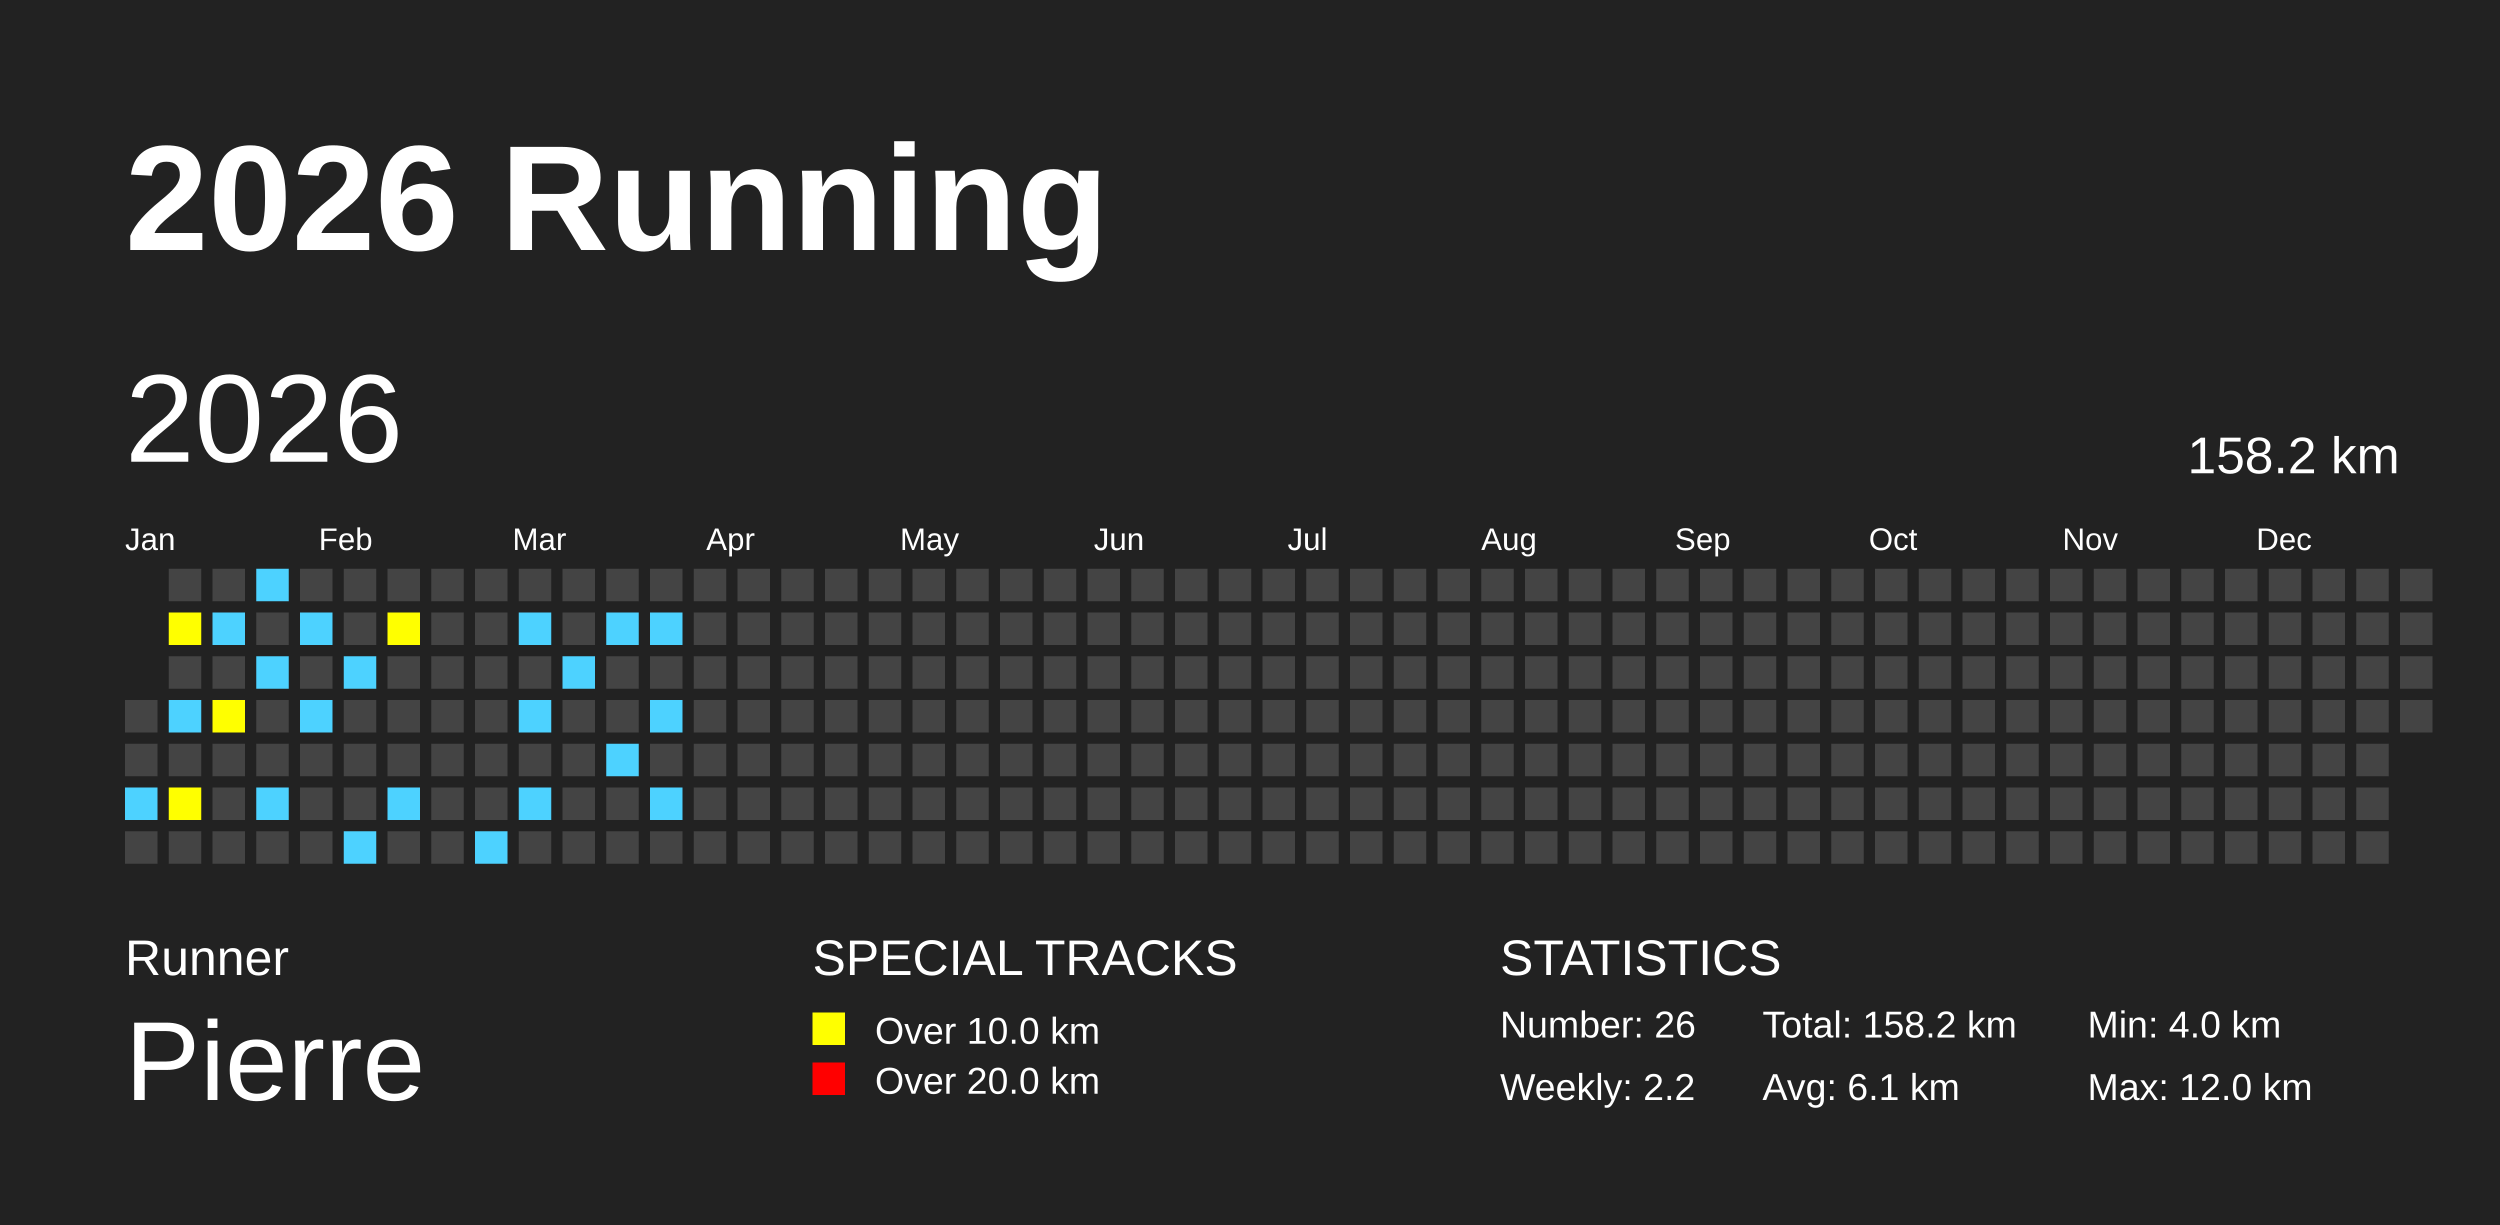
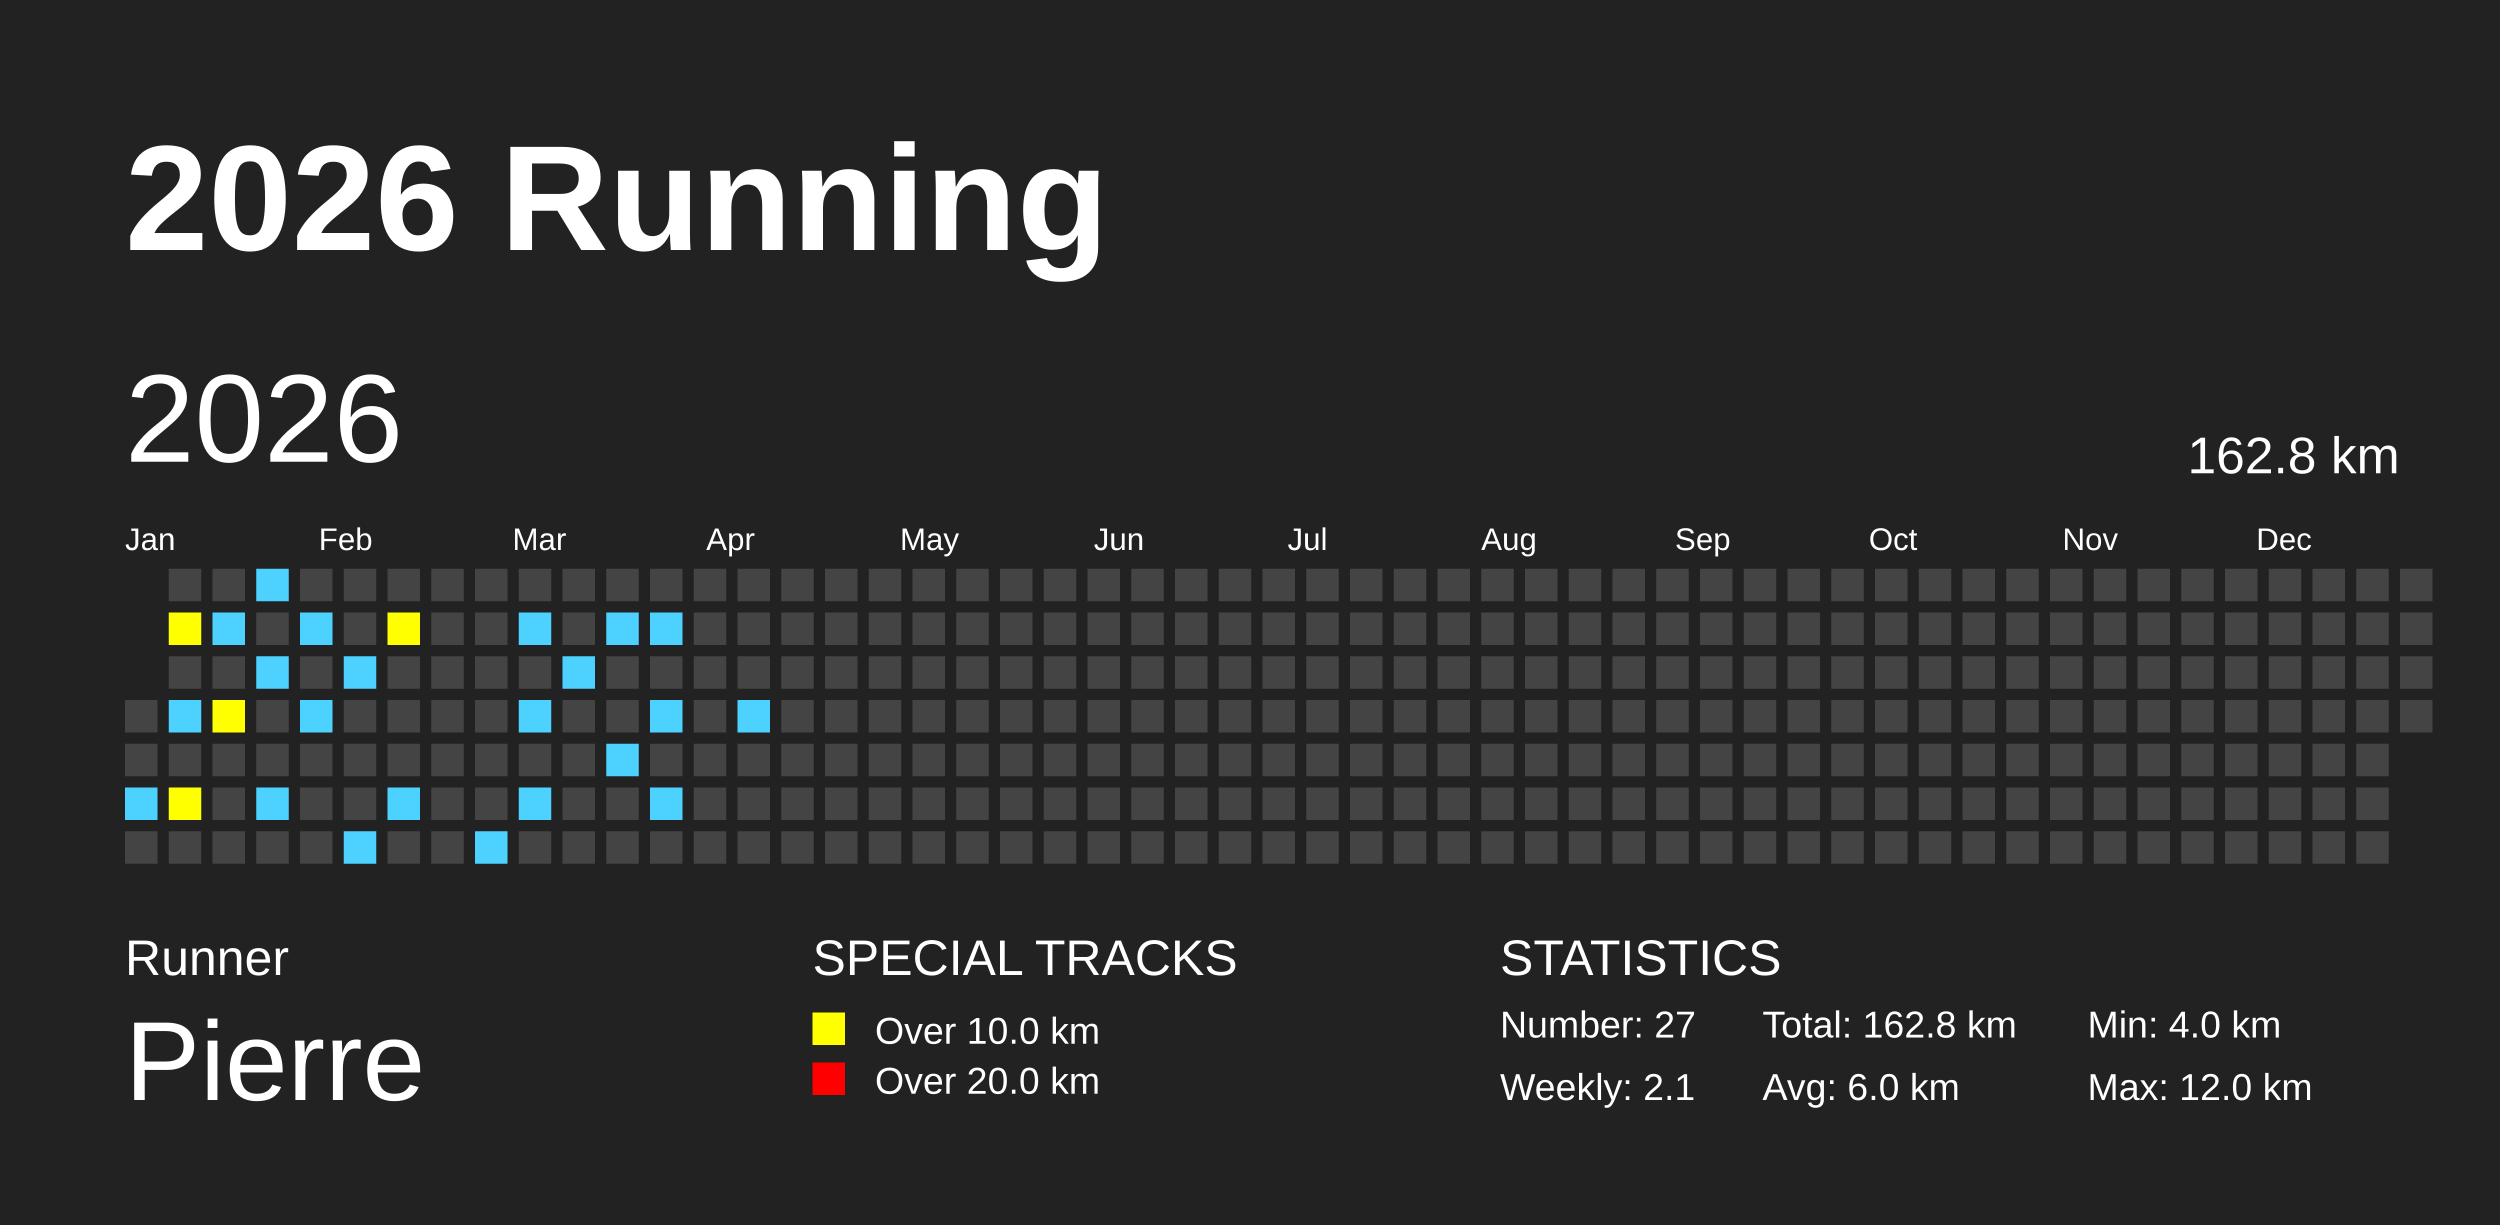
<svg xmlns="http://www.w3.org/2000/svg" baseProfile="full" height="98mm" version="1.1" viewBox="0,0,200,98" width="200mm">
  <defs />
  <rect fill="#222222" height="98" width="200" x="0" y="0" />
  <text fill="#FFFFFF" style="font-size:12px; font-family:Arial; font-weight:bold;" x="10" y="20">2026 Running</text>
  <text fill="#FFFFFF" style="font-size:4px; font-family:Arial" x="10" y="78">Runner</text>
  <text fill="#FFFFFF" style="font-size:9px; font-family:Arial" x="10" y="88">Pierre</text>
  <text fill="#FFFFFF" style="font-size:4px; font-family:Arial" x="65" y="78">SPECIAL TRACKS</text>
  <rect fill="yellow" height="2.6" width="2.6" x="65" y="81" />
  <text fill="#FFFFFF" style="font-size:3px; font-family:Arial" x="70" y="83.5">Over 10.0 km</text>
  <rect fill="red" height="2.6" width="2.6" x="65" y="85" />
  <text fill="#FFFFFF" style="font-size:3px; font-family:Arial" x="70" y="87.5">Over 20.0 km</text>
  <text fill="#FFFFFF" style="font-size:4px; font-family:Arial" x="120" y="78">STATISTICS</text>
-   <text fill="#FFFFFF" style="font-size:3px; font-family:Arial" x="120" y="83">Number: 26</text>
-   <text fill="#FFFFFF" style="font-size:3px; font-family:Arial" x="120" y="88">Weekly: 2.2</text>
-   <text fill="#FFFFFF" style="font-size:3px; font-family:Arial" x="141" y="83">Total: 158.2 km</text>
-   <text fill="#FFFFFF" style="font-size:3px; font-family:Arial" x="141" y="88">Avg: 6.1 km</text>
+   <text fill="#FFFFFF" style="font-size:3px; font-family:Arial" x="120" y="83">Number: 27</text>
+   <text fill="#FFFFFF" style="font-size:3px; font-family:Arial" x="120" y="88">Weekly: 2.1</text>
+   <text fill="#FFFFFF" style="font-size:3px; font-family:Arial" x="141" y="83">Total: 162.8 km</text>
+   <text fill="#FFFFFF" style="font-size:3px; font-family:Arial" x="141" y="88">Avg: 6.0 km</text>
  <text fill="#FFFFFF" style="font-size:3px; font-family:Arial" x="167" y="83">Min: 4.0 km</text>
  <text fill="#FFFFFF" style="font-size:3px; font-family:Arial" x="167" y="88">Max: 12.0 km</text>
  <text dominant-baseline="hanging" fill="#FFFFFF" style="font-size:10.0px; font-family:Arial;" x="10" y="30">2026</text>
-   <text dominant-baseline="hanging" fill="#FFFFFF" style="font-size:4.125px; font-family:Arial;" x="175" y="35">158.2 km</text>
+   <text dominant-baseline="hanging" fill="#FFFFFF" style="font-size:4.125px; font-family:Arial;" x="175" y="35">162.8 km</text>
  <text fill="#FFFFFF" style="font-size:2.5px; font-family:Arial" x="10.0" y="44">Jan</text>
  <text fill="#FFFFFF" style="font-size:2.5px; font-family:Arial" x="25.5" y="44">Feb</text>
  <text fill="#FFFFFF" style="font-size:2.5px; font-family:Arial" x="41.0" y="44">Mar</text>
  <text fill="#FFFFFF" style="font-size:2.5px; font-family:Arial" x="56.5" y="44">Apr</text>
  <text fill="#FFFFFF" style="font-size:2.5px; font-family:Arial" x="72.0" y="44">May</text>
  <text fill="#FFFFFF" style="font-size:2.5px; font-family:Arial" x="87.5" y="44">Jun</text>
  <text fill="#FFFFFF" style="font-size:2.5px; font-family:Arial" x="103.0" y="44">Jul</text>
  <text fill="#FFFFFF" style="font-size:2.5px; font-family:Arial" x="118.5" y="44">Aug</text>
  <text fill="#FFFFFF" style="font-size:2.5px; font-family:Arial" x="134.0" y="44">Sep</text>
  <text fill="#FFFFFF" style="font-size:2.5px; font-family:Arial" x="149.5" y="44">Oct</text>
  <text fill="#FFFFFF" style="font-size:2.5px; font-family:Arial" x="165.0" y="44">Nov</text>
  <text fill="#FFFFFF" style="font-size:2.5px; font-family:Arial" x="180.5" y="44">Dec</text>
  <rect fill="#444444" height="2.6" width="2.6" x="10.0" y="56.0" />
  <rect fill="#444444" height="2.6" width="2.6" x="10.0" y="59.5" />
  <rect fill="#4DD2FF" height="2.6" width="2.6" x="10.0" y="63.0" />
  <rect fill="#444444" height="2.6" width="2.6" x="10.0" y="66.5" />
  <rect fill="#444444" height="2.6" width="2.6" x="13.5" y="45.5" />
  <rect fill="yellow" height="2.6" width="2.6" x="13.5" y="49.0" />
  <rect fill="#444444" height="2.6" width="2.6" x="13.5" y="52.5" />
  <rect fill="#4DD2FF" height="2.6" width="2.6" x="13.5" y="56.0" />
  <rect fill="#444444" height="2.6" width="2.6" x="13.5" y="59.5" />
  <rect fill="yellow" height="2.6" width="2.6" x="13.5" y="63.0" />
  <rect fill="#444444" height="2.6" width="2.6" x="13.5" y="66.5" />
  <rect fill="#444444" height="2.6" width="2.6" x="17.0" y="45.5" />
  <rect fill="#4DD2FF" height="2.6" width="2.6" x="17.0" y="49.0" />
  <rect fill="#444444" height="2.6" width="2.6" x="17.0" y="52.5" />
  <rect fill="yellow" height="2.6" width="2.6" x="17.0" y="56.0" />
  <rect fill="#444444" height="2.6" width="2.6" x="17.0" y="59.5" />
  <rect fill="#444444" height="2.6" width="2.6" x="17.0" y="63.0" />
  <rect fill="#444444" height="2.6" width="2.6" x="17.0" y="66.5" />
  <rect fill="#4DD2FF" height="2.6" width="2.6" x="20.5" y="45.5" />
  <rect fill="#444444" height="2.6" width="2.6" x="20.5" y="49.0" />
  <rect fill="#4DD2FF" height="2.6" width="2.6" x="20.5" y="52.5" />
  <rect fill="#444444" height="2.6" width="2.6" x="20.5" y="56.0" />
  <rect fill="#444444" height="2.6" width="2.6" x="20.5" y="59.5" />
  <rect fill="#4DD2FF" height="2.6" width="2.6" x="20.5" y="63.0" />
  <rect fill="#444444" height="2.6" width="2.6" x="20.5" y="66.5" />
  <rect fill="#444444" height="2.6" width="2.6" x="24.0" y="45.5" />
  <rect fill="#4DD2FF" height="2.6" width="2.6" x="24.0" y="49.0" />
  <rect fill="#444444" height="2.6" width="2.6" x="24.0" y="52.5" />
  <rect fill="#4DD2FF" height="2.6" width="2.6" x="24.0" y="56.0" />
  <rect fill="#444444" height="2.6" width="2.6" x="24.0" y="59.5" />
  <rect fill="#444444" height="2.6" width="2.6" x="24.0" y="63.0" />
  <rect fill="#444444" height="2.6" width="2.6" x="24.0" y="66.5" />
  <rect fill="#444444" height="2.6" width="2.6" x="27.5" y="45.5" />
  <rect fill="#444444" height="2.6" width="2.6" x="27.5" y="49.0" />
  <rect fill="#4DD2FF" height="2.6" width="2.6" x="27.5" y="52.5" />
  <rect fill="#444444" height="2.6" width="2.6" x="27.5" y="56.0" />
  <rect fill="#444444" height="2.6" width="2.6" x="27.5" y="59.5" />
  <rect fill="#444444" height="2.6" width="2.6" x="27.5" y="63.0" />
  <rect fill="#4DD2FF" height="2.6" width="2.6" x="27.5" y="66.5" />
  <rect fill="#444444" height="2.6" width="2.6" x="31.0" y="45.5" />
  <rect fill="yellow" height="2.6" width="2.6" x="31.0" y="49.0" />
  <rect fill="#444444" height="2.6" width="2.6" x="31.0" y="52.5" />
  <rect fill="#444444" height="2.6" width="2.6" x="31.0" y="56.0" />
  <rect fill="#444444" height="2.6" width="2.6" x="31.0" y="59.5" />
  <rect fill="#4DD2FF" height="2.6" width="2.6" x="31.0" y="63.0" />
  <rect fill="#444444" height="2.6" width="2.6" x="31.0" y="66.5" />
  <rect fill="#444444" height="2.6" width="2.6" x="34.5" y="45.5" />
  <rect fill="#444444" height="2.6" width="2.6" x="34.5" y="49.0" />
  <rect fill="#444444" height="2.6" width="2.6" x="34.5" y="52.5" />
  <rect fill="#444444" height="2.6" width="2.6" x="34.5" y="56.0" />
  <rect fill="#444444" height="2.6" width="2.6" x="34.5" y="59.5" />
  <rect fill="#444444" height="2.6" width="2.6" x="34.5" y="63.0" />
  <rect fill="#444444" height="2.6" width="2.6" x="34.5" y="66.5" />
  <rect fill="#444444" height="2.6" width="2.6" x="38.0" y="45.5" />
  <rect fill="#444444" height="2.6" width="2.6" x="38.0" y="49.0" />
  <rect fill="#444444" height="2.6" width="2.6" x="38.0" y="52.5" />
  <rect fill="#444444" height="2.6" width="2.6" x="38.0" y="56.0" />
  <rect fill="#444444" height="2.6" width="2.6" x="38.0" y="59.5" />
  <rect fill="#444444" height="2.6" width="2.6" x="38.0" y="63.0" />
  <rect fill="#4DD2FF" height="2.6" width="2.6" x="38.0" y="66.5" />
  <rect fill="#444444" height="2.6" width="2.6" x="41.5" y="45.5" />
  <rect fill="#4DD2FF" height="2.6" width="2.6" x="41.5" y="49.0" />
  <rect fill="#444444" height="2.6" width="2.6" x="41.5" y="52.5" />
  <rect fill="#4DD2FF" height="2.6" width="2.6" x="41.5" y="56.0" />
  <rect fill="#444444" height="2.6" width="2.6" x="41.5" y="59.5" />
  <rect fill="#4DD2FF" height="2.6" width="2.6" x="41.5" y="63.0" />
  <rect fill="#444444" height="2.6" width="2.6" x="41.5" y="66.5" />
  <rect fill="#444444" height="2.6" width="2.6" x="45.0" y="45.5" />
  <rect fill="#444444" height="2.6" width="2.6" x="45.0" y="49.0" />
  <rect fill="#4DD2FF" height="2.6" width="2.6" x="45.0" y="52.5" />
  <rect fill="#444444" height="2.6" width="2.6" x="45.0" y="56.0" />
  <rect fill="#444444" height="2.6" width="2.6" x="45.0" y="59.5" />
  <rect fill="#444444" height="2.6" width="2.6" x="45.0" y="63.0" />
  <rect fill="#444444" height="2.6" width="2.6" x="45.0" y="66.5" />
  <rect fill="#444444" height="2.6" width="2.6" x="48.5" y="45.5" />
  <rect fill="#4DD2FF" height="2.6" width="2.6" x="48.5" y="49.0" />
  <rect fill="#444444" height="2.6" width="2.6" x="48.5" y="52.5" />
  <rect fill="#444444" height="2.6" width="2.6" x="48.5" y="56.0" />
  <rect fill="#4DD2FF" height="2.6" width="2.6" x="48.5" y="59.5" />
  <rect fill="#444444" height="2.6" width="2.6" x="48.5" y="63.0" />
  <rect fill="#444444" height="2.6" width="2.6" x="48.5" y="66.5" />
  <rect fill="#444444" height="2.6" width="2.6" x="52.0" y="45.5" />
  <rect fill="#4DD2FF" height="2.6" width="2.6" x="52.0" y="49.0" />
  <rect fill="#444444" height="2.6" width="2.6" x="52.0" y="52.5" />
  <rect fill="#4DD2FF" height="2.6" width="2.6" x="52.0" y="56.0" />
  <rect fill="#444444" height="2.6" width="2.6" x="52.0" y="59.5" />
  <rect fill="#4DD2FF" height="2.6" width="2.6" x="52.0" y="63.0" />
  <rect fill="#444444" height="2.6" width="2.6" x="52.0" y="66.5" />
  <rect fill="#444444" height="2.6" width="2.6" x="55.5" y="45.5" />
  <rect fill="#444444" height="2.6" width="2.6" x="55.5" y="49.0" />
  <rect fill="#444444" height="2.6" width="2.6" x="55.5" y="52.5" />
  <rect fill="#444444" height="2.6" width="2.6" x="55.5" y="56.0" />
  <rect fill="#444444" height="2.6" width="2.6" x="55.5" y="59.5" />
  <rect fill="#444444" height="2.6" width="2.6" x="55.5" y="63.0" />
  <rect fill="#444444" height="2.6" width="2.6" x="55.5" y="66.5" />
  <rect fill="#444444" height="2.6" width="2.6" x="59.0" y="45.5" />
  <rect fill="#444444" height="2.6" width="2.6" x="59.0" y="49.0" />
  <rect fill="#444444" height="2.6" width="2.6" x="59.0" y="52.5" />
-   <rect fill="#444444" height="2.6" width="2.6" x="59.0" y="56.0" />
+   <rect fill="#4DD2FF" height="2.6" width="2.6" x="59.0" y="56.0" />
  <rect fill="#444444" height="2.6" width="2.6" x="59.0" y="59.5" />
  <rect fill="#444444" height="2.6" width="2.6" x="59.0" y="63.0" />
  <rect fill="#444444" height="2.6" width="2.6" x="59.0" y="66.5" />
  <rect fill="#444444" height="2.6" width="2.6" x="62.5" y="45.5" />
  <rect fill="#444444" height="2.6" width="2.6" x="62.5" y="49.0" />
  <rect fill="#444444" height="2.6" width="2.6" x="62.5" y="52.5" />
  <rect fill="#444444" height="2.6" width="2.6" x="62.5" y="56.0" />
  <rect fill="#444444" height="2.6" width="2.6" x="62.5" y="59.5" />
  <rect fill="#444444" height="2.6" width="2.6" x="62.5" y="63.0" />
  <rect fill="#444444" height="2.6" width="2.6" x="62.5" y="66.5" />
  <rect fill="#444444" height="2.6" width="2.6" x="66.0" y="45.5" />
  <rect fill="#444444" height="2.6" width="2.6" x="66.0" y="49.0" />
  <rect fill="#444444" height="2.6" width="2.6" x="66.0" y="52.5" />
  <rect fill="#444444" height="2.6" width="2.6" x="66.0" y="56.0" />
  <rect fill="#444444" height="2.6" width="2.6" x="66.0" y="59.5" />
  <rect fill="#444444" height="2.6" width="2.6" x="66.0" y="63.0" />
  <rect fill="#444444" height="2.6" width="2.6" x="66.0" y="66.5" />
  <rect fill="#444444" height="2.6" width="2.6" x="69.5" y="45.5" />
  <rect fill="#444444" height="2.6" width="2.6" x="69.5" y="49.0" />
  <rect fill="#444444" height="2.6" width="2.6" x="69.5" y="52.5" />
  <rect fill="#444444" height="2.6" width="2.6" x="69.5" y="56.0" />
  <rect fill="#444444" height="2.6" width="2.6" x="69.5" y="59.5" />
  <rect fill="#444444" height="2.6" width="2.6" x="69.5" y="63.0" />
  <rect fill="#444444" height="2.6" width="2.6" x="69.5" y="66.5" />
  <rect fill="#444444" height="2.6" width="2.6" x="73.0" y="45.5" />
  <rect fill="#444444" height="2.6" width="2.6" x="73.0" y="49.0" />
  <rect fill="#444444" height="2.6" width="2.6" x="73.0" y="52.5" />
  <rect fill="#444444" height="2.6" width="2.6" x="73.0" y="56.0" />
  <rect fill="#444444" height="2.6" width="2.6" x="73.0" y="59.5" />
  <rect fill="#444444" height="2.6" width="2.6" x="73.0" y="63.0" />
  <rect fill="#444444" height="2.6" width="2.6" x="73.0" y="66.5" />
  <rect fill="#444444" height="2.6" width="2.6" x="76.5" y="45.5" />
  <rect fill="#444444" height="2.6" width="2.6" x="76.5" y="49.0" />
  <rect fill="#444444" height="2.6" width="2.6" x="76.5" y="52.5" />
  <rect fill="#444444" height="2.6" width="2.6" x="76.5" y="56.0" />
  <rect fill="#444444" height="2.6" width="2.6" x="76.5" y="59.5" />
  <rect fill="#444444" height="2.6" width="2.6" x="76.5" y="63.0" />
  <rect fill="#444444" height="2.6" width="2.6" x="76.5" y="66.5" />
  <rect fill="#444444" height="2.6" width="2.6" x="80.0" y="45.5" />
  <rect fill="#444444" height="2.6" width="2.6" x="80.0" y="49.0" />
  <rect fill="#444444" height="2.6" width="2.6" x="80.0" y="52.5" />
  <rect fill="#444444" height="2.6" width="2.6" x="80.0" y="56.0" />
  <rect fill="#444444" height="2.6" width="2.6" x="80.0" y="59.5" />
  <rect fill="#444444" height="2.6" width="2.6" x="80.0" y="63.0" />
  <rect fill="#444444" height="2.6" width="2.6" x="80.0" y="66.5" />
  <rect fill="#444444" height="2.6" width="2.6" x="83.5" y="45.5" />
  <rect fill="#444444" height="2.6" width="2.6" x="83.5" y="49.0" />
  <rect fill="#444444" height="2.6" width="2.6" x="83.5" y="52.5" />
  <rect fill="#444444" height="2.6" width="2.6" x="83.5" y="56.0" />
  <rect fill="#444444" height="2.6" width="2.6" x="83.5" y="59.5" />
  <rect fill="#444444" height="2.6" width="2.6" x="83.5" y="63.0" />
  <rect fill="#444444" height="2.6" width="2.6" x="83.5" y="66.5" />
  <rect fill="#444444" height="2.6" width="2.6" x="87.0" y="45.5" />
  <rect fill="#444444" height="2.6" width="2.6" x="87.0" y="49.0" />
  <rect fill="#444444" height="2.6" width="2.6" x="87.0" y="52.5" />
  <rect fill="#444444" height="2.6" width="2.6" x="87.0" y="56.0" />
  <rect fill="#444444" height="2.6" width="2.6" x="87.0" y="59.5" />
  <rect fill="#444444" height="2.6" width="2.6" x="87.0" y="63.0" />
  <rect fill="#444444" height="2.6" width="2.6" x="87.0" y="66.5" />
  <rect fill="#444444" height="2.6" width="2.6" x="90.5" y="45.5" />
  <rect fill="#444444" height="2.6" width="2.6" x="90.5" y="49.0" />
  <rect fill="#444444" height="2.6" width="2.6" x="90.5" y="52.5" />
  <rect fill="#444444" height="2.6" width="2.6" x="90.5" y="56.0" />
  <rect fill="#444444" height="2.6" width="2.6" x="90.5" y="59.5" />
  <rect fill="#444444" height="2.6" width="2.6" x="90.5" y="63.0" />
  <rect fill="#444444" height="2.6" width="2.6" x="90.5" y="66.5" />
  <rect fill="#444444" height="2.6" width="2.6" x="94.0" y="45.5" />
  <rect fill="#444444" height="2.6" width="2.6" x="94.0" y="49.0" />
  <rect fill="#444444" height="2.6" width="2.6" x="94.0" y="52.5" />
  <rect fill="#444444" height="2.6" width="2.6" x="94.0" y="56.0" />
  <rect fill="#444444" height="2.6" width="2.6" x="94.0" y="59.5" />
  <rect fill="#444444" height="2.6" width="2.6" x="94.0" y="63.0" />
  <rect fill="#444444" height="2.6" width="2.6" x="94.0" y="66.5" />
  <rect fill="#444444" height="2.6" width="2.6" x="97.5" y="45.5" />
  <rect fill="#444444" height="2.6" width="2.6" x="97.5" y="49.0" />
  <rect fill="#444444" height="2.6" width="2.6" x="97.5" y="52.5" />
  <rect fill="#444444" height="2.6" width="2.6" x="97.5" y="56.0" />
  <rect fill="#444444" height="2.6" width="2.6" x="97.5" y="59.5" />
  <rect fill="#444444" height="2.6" width="2.6" x="97.5" y="63.0" />
  <rect fill="#444444" height="2.6" width="2.6" x="97.5" y="66.5" />
  <rect fill="#444444" height="2.6" width="2.6" x="101.0" y="45.5" />
  <rect fill="#444444" height="2.6" width="2.6" x="101.0" y="49.0" />
  <rect fill="#444444" height="2.6" width="2.6" x="101.0" y="52.5" />
  <rect fill="#444444" height="2.6" width="2.6" x="101.0" y="56.0" />
  <rect fill="#444444" height="2.6" width="2.6" x="101.0" y="59.5" />
  <rect fill="#444444" height="2.6" width="2.6" x="101.0" y="63.0" />
  <rect fill="#444444" height="2.6" width="2.6" x="101.0" y="66.5" />
  <rect fill="#444444" height="2.6" width="2.6" x="104.5" y="45.5" />
  <rect fill="#444444" height="2.6" width="2.6" x="104.5" y="49.0" />
  <rect fill="#444444" height="2.6" width="2.6" x="104.5" y="52.5" />
  <rect fill="#444444" height="2.6" width="2.6" x="104.5" y="56.0" />
  <rect fill="#444444" height="2.6" width="2.6" x="104.5" y="59.5" />
  <rect fill="#444444" height="2.6" width="2.6" x="104.5" y="63.0" />
  <rect fill="#444444" height="2.6" width="2.6" x="104.5" y="66.5" />
  <rect fill="#444444" height="2.6" width="2.6" x="108.0" y="45.5" />
  <rect fill="#444444" height="2.6" width="2.6" x="108.0" y="49.0" />
  <rect fill="#444444" height="2.6" width="2.6" x="108.0" y="52.5" />
  <rect fill="#444444" height="2.6" width="2.6" x="108.0" y="56.0" />
  <rect fill="#444444" height="2.6" width="2.6" x="108.0" y="59.5" />
  <rect fill="#444444" height="2.6" width="2.6" x="108.0" y="63.0" />
  <rect fill="#444444" height="2.6" width="2.6" x="108.0" y="66.5" />
  <rect fill="#444444" height="2.6" width="2.6" x="111.5" y="45.5" />
  <rect fill="#444444" height="2.6" width="2.6" x="111.5" y="49.0" />
  <rect fill="#444444" height="2.6" width="2.6" x="111.5" y="52.5" />
  <rect fill="#444444" height="2.6" width="2.6" x="111.5" y="56.0" />
  <rect fill="#444444" height="2.6" width="2.6" x="111.5" y="59.5" />
  <rect fill="#444444" height="2.6" width="2.6" x="111.5" y="63.0" />
  <rect fill="#444444" height="2.6" width="2.6" x="111.5" y="66.5" />
  <rect fill="#444444" height="2.6" width="2.6" x="115.0" y="45.5" />
  <rect fill="#444444" height="2.6" width="2.6" x="115.0" y="49.0" />
  <rect fill="#444444" height="2.6" width="2.6" x="115.0" y="52.5" />
  <rect fill="#444444" height="2.6" width="2.6" x="115.0" y="56.0" />
  <rect fill="#444444" height="2.6" width="2.6" x="115.0" y="59.5" />
  <rect fill="#444444" height="2.6" width="2.6" x="115.0" y="63.0" />
  <rect fill="#444444" height="2.6" width="2.6" x="115.0" y="66.5" />
  <rect fill="#444444" height="2.6" width="2.6" x="118.5" y="45.5" />
  <rect fill="#444444" height="2.6" width="2.6" x="118.5" y="49.0" />
  <rect fill="#444444" height="2.6" width="2.6" x="118.5" y="52.5" />
  <rect fill="#444444" height="2.6" width="2.6" x="118.5" y="56.0" />
  <rect fill="#444444" height="2.6" width="2.6" x="118.5" y="59.5" />
  <rect fill="#444444" height="2.6" width="2.6" x="118.5" y="63.0" />
  <rect fill="#444444" height="2.6" width="2.6" x="118.5" y="66.5" />
  <rect fill="#444444" height="2.6" width="2.6" x="122.0" y="45.5" />
  <rect fill="#444444" height="2.6" width="2.6" x="122.0" y="49.0" />
  <rect fill="#444444" height="2.6" width="2.6" x="122.0" y="52.5" />
  <rect fill="#444444" height="2.6" width="2.6" x="122.0" y="56.0" />
  <rect fill="#444444" height="2.6" width="2.6" x="122.0" y="59.5" />
  <rect fill="#444444" height="2.6" width="2.6" x="122.0" y="63.0" />
  <rect fill="#444444" height="2.6" width="2.6" x="122.0" y="66.5" />
  <rect fill="#444444" height="2.6" width="2.6" x="125.5" y="45.5" />
  <rect fill="#444444" height="2.6" width="2.6" x="125.5" y="49.0" />
  <rect fill="#444444" height="2.6" width="2.6" x="125.5" y="52.5" />
  <rect fill="#444444" height="2.6" width="2.6" x="125.5" y="56.0" />
  <rect fill="#444444" height="2.6" width="2.6" x="125.5" y="59.5" />
  <rect fill="#444444" height="2.6" width="2.6" x="125.5" y="63.0" />
  <rect fill="#444444" height="2.6" width="2.6" x="125.5" y="66.5" />
  <rect fill="#444444" height="2.6" width="2.6" x="129.0" y="45.5" />
  <rect fill="#444444" height="2.6" width="2.6" x="129.0" y="49.0" />
  <rect fill="#444444" height="2.6" width="2.6" x="129.0" y="52.5" />
  <rect fill="#444444" height="2.6" width="2.6" x="129.0" y="56.0" />
  <rect fill="#444444" height="2.6" width="2.6" x="129.0" y="59.5" />
  <rect fill="#444444" height="2.6" width="2.6" x="129.0" y="63.0" />
  <rect fill="#444444" height="2.6" width="2.6" x="129.0" y="66.5" />
  <rect fill="#444444" height="2.6" width="2.6" x="132.5" y="45.5" />
  <rect fill="#444444" height="2.6" width="2.6" x="132.5" y="49.0" />
  <rect fill="#444444" height="2.6" width="2.6" x="132.5" y="52.5" />
  <rect fill="#444444" height="2.6" width="2.6" x="132.5" y="56.0" />
  <rect fill="#444444" height="2.6" width="2.6" x="132.5" y="59.5" />
  <rect fill="#444444" height="2.6" width="2.6" x="132.5" y="63.0" />
  <rect fill="#444444" height="2.6" width="2.6" x="132.5" y="66.5" />
  <rect fill="#444444" height="2.6" width="2.6" x="136.0" y="45.5" />
  <rect fill="#444444" height="2.6" width="2.6" x="136.0" y="49.0" />
  <rect fill="#444444" height="2.6" width="2.6" x="136.0" y="52.5" />
  <rect fill="#444444" height="2.6" width="2.6" x="136.0" y="56.0" />
  <rect fill="#444444" height="2.6" width="2.6" x="136.0" y="59.5" />
  <rect fill="#444444" height="2.6" width="2.6" x="136.0" y="63.0" />
  <rect fill="#444444" height="2.6" width="2.6" x="136.0" y="66.5" />
  <rect fill="#444444" height="2.6" width="2.6" x="139.5" y="45.5" />
  <rect fill="#444444" height="2.6" width="2.6" x="139.5" y="49.0" />
  <rect fill="#444444" height="2.6" width="2.6" x="139.5" y="52.5" />
  <rect fill="#444444" height="2.6" width="2.6" x="139.5" y="56.0" />
  <rect fill="#444444" height="2.6" width="2.6" x="139.5" y="59.5" />
  <rect fill="#444444" height="2.6" width="2.6" x="139.5" y="63.0" />
  <rect fill="#444444" height="2.6" width="2.6" x="139.5" y="66.5" />
  <rect fill="#444444" height="2.6" width="2.6" x="143.0" y="45.5" />
  <rect fill="#444444" height="2.6" width="2.6" x="143.0" y="49.0" />
  <rect fill="#444444" height="2.6" width="2.6" x="143.0" y="52.5" />
  <rect fill="#444444" height="2.6" width="2.6" x="143.0" y="56.0" />
  <rect fill="#444444" height="2.6" width="2.6" x="143.0" y="59.5" />
  <rect fill="#444444" height="2.6" width="2.6" x="143.0" y="63.0" />
  <rect fill="#444444" height="2.6" width="2.6" x="143.0" y="66.5" />
  <rect fill="#444444" height="2.6" width="2.6" x="146.5" y="45.5" />
  <rect fill="#444444" height="2.6" width="2.6" x="146.5" y="49.0" />
  <rect fill="#444444" height="2.6" width="2.6" x="146.5" y="52.5" />
  <rect fill="#444444" height="2.6" width="2.6" x="146.5" y="56.0" />
  <rect fill="#444444" height="2.6" width="2.6" x="146.5" y="59.5" />
  <rect fill="#444444" height="2.6" width="2.6" x="146.5" y="63.0" />
  <rect fill="#444444" height="2.6" width="2.6" x="146.5" y="66.5" />
  <rect fill="#444444" height="2.6" width="2.6" x="150.0" y="45.5" />
  <rect fill="#444444" height="2.6" width="2.6" x="150.0" y="49.0" />
  <rect fill="#444444" height="2.6" width="2.6" x="150.0" y="52.5" />
  <rect fill="#444444" height="2.6" width="2.6" x="150.0" y="56.0" />
  <rect fill="#444444" height="2.6" width="2.6" x="150.0" y="59.5" />
  <rect fill="#444444" height="2.6" width="2.6" x="150.0" y="63.0" />
  <rect fill="#444444" height="2.6" width="2.6" x="150.0" y="66.5" />
  <rect fill="#444444" height="2.6" width="2.6" x="153.5" y="45.5" />
  <rect fill="#444444" height="2.6" width="2.6" x="153.5" y="49.0" />
  <rect fill="#444444" height="2.6" width="2.6" x="153.5" y="52.5" />
  <rect fill="#444444" height="2.6" width="2.6" x="153.5" y="56.0" />
  <rect fill="#444444" height="2.6" width="2.6" x="153.5" y="59.5" />
  <rect fill="#444444" height="2.6" width="2.6" x="153.5" y="63.0" />
  <rect fill="#444444" height="2.6" width="2.6" x="153.5" y="66.5" />
  <rect fill="#444444" height="2.6" width="2.6" x="157.0" y="45.5" />
  <rect fill="#444444" height="2.6" width="2.6" x="157.0" y="49.0" />
  <rect fill="#444444" height="2.6" width="2.6" x="157.0" y="52.5" />
  <rect fill="#444444" height="2.6" width="2.6" x="157.0" y="56.0" />
  <rect fill="#444444" height="2.6" width="2.6" x="157.0" y="59.5" />
  <rect fill="#444444" height="2.6" width="2.6" x="157.0" y="63.0" />
  <rect fill="#444444" height="2.6" width="2.6" x="157.0" y="66.5" />
  <rect fill="#444444" height="2.6" width="2.6" x="160.5" y="45.5" />
  <rect fill="#444444" height="2.6" width="2.6" x="160.5" y="49.0" />
  <rect fill="#444444" height="2.6" width="2.6" x="160.5" y="52.5" />
  <rect fill="#444444" height="2.6" width="2.6" x="160.5" y="56.0" />
  <rect fill="#444444" height="2.6" width="2.6" x="160.5" y="59.5" />
  <rect fill="#444444" height="2.6" width="2.6" x="160.5" y="63.0" />
  <rect fill="#444444" height="2.6" width="2.6" x="160.5" y="66.5" />
  <rect fill="#444444" height="2.6" width="2.6" x="164.0" y="45.5" />
  <rect fill="#444444" height="2.6" width="2.6" x="164.0" y="49.0" />
  <rect fill="#444444" height="2.6" width="2.6" x="164.0" y="52.5" />
  <rect fill="#444444" height="2.6" width="2.6" x="164.0" y="56.0" />
  <rect fill="#444444" height="2.6" width="2.6" x="164.0" y="59.5" />
  <rect fill="#444444" height="2.6" width="2.6" x="164.0" y="63.0" />
  <rect fill="#444444" height="2.6" width="2.6" x="164.0" y="66.5" />
  <rect fill="#444444" height="2.6" width="2.6" x="167.5" y="45.5" />
  <rect fill="#444444" height="2.6" width="2.6" x="167.5" y="49.0" />
  <rect fill="#444444" height="2.6" width="2.6" x="167.5" y="52.5" />
  <rect fill="#444444" height="2.6" width="2.6" x="167.5" y="56.0" />
  <rect fill="#444444" height="2.6" width="2.6" x="167.5" y="59.5" />
  <rect fill="#444444" height="2.6" width="2.6" x="167.5" y="63.0" />
  <rect fill="#444444" height="2.6" width="2.6" x="167.5" y="66.5" />
  <rect fill="#444444" height="2.6" width="2.6" x="171.0" y="45.5" />
  <rect fill="#444444" height="2.6" width="2.6" x="171.0" y="49.0" />
  <rect fill="#444444" height="2.6" width="2.6" x="171.0" y="52.5" />
  <rect fill="#444444" height="2.6" width="2.6" x="171.0" y="56.0" />
  <rect fill="#444444" height="2.6" width="2.6" x="171.0" y="59.5" />
  <rect fill="#444444" height="2.6" width="2.6" x="171.0" y="63.0" />
  <rect fill="#444444" height="2.6" width="2.6" x="171.0" y="66.5" />
  <rect fill="#444444" height="2.6" width="2.6" x="174.5" y="45.5" />
  <rect fill="#444444" height="2.6" width="2.6" x="174.5" y="49.0" />
  <rect fill="#444444" height="2.6" width="2.6" x="174.5" y="52.5" />
  <rect fill="#444444" height="2.6" width="2.6" x="174.5" y="56.0" />
  <rect fill="#444444" height="2.6" width="2.6" x="174.5" y="59.5" />
  <rect fill="#444444" height="2.6" width="2.6" x="174.5" y="63.0" />
  <rect fill="#444444" height="2.6" width="2.6" x="174.5" y="66.5" />
  <rect fill="#444444" height="2.6" width="2.6" x="178.0" y="45.5" />
  <rect fill="#444444" height="2.6" width="2.6" x="178.0" y="49.0" />
  <rect fill="#444444" height="2.6" width="2.6" x="178.0" y="52.5" />
  <rect fill="#444444" height="2.6" width="2.6" x="178.0" y="56.0" />
  <rect fill="#444444" height="2.6" width="2.6" x="178.0" y="59.5" />
  <rect fill="#444444" height="2.6" width="2.6" x="178.0" y="63.0" />
  <rect fill="#444444" height="2.6" width="2.6" x="178.0" y="66.5" />
  <rect fill="#444444" height="2.6" width="2.6" x="181.5" y="45.5" />
  <rect fill="#444444" height="2.6" width="2.6" x="181.5" y="49.0" />
  <rect fill="#444444" height="2.6" width="2.6" x="181.5" y="52.5" />
  <rect fill="#444444" height="2.6" width="2.6" x="181.5" y="56.0" />
  <rect fill="#444444" height="2.6" width="2.6" x="181.5" y="59.5" />
  <rect fill="#444444" height="2.6" width="2.6" x="181.5" y="63.0" />
  <rect fill="#444444" height="2.6" width="2.6" x="181.5" y="66.5" />
  <rect fill="#444444" height="2.6" width="2.6" x="185.0" y="45.5" />
  <rect fill="#444444" height="2.6" width="2.6" x="185.0" y="49.0" />
  <rect fill="#444444" height="2.6" width="2.6" x="185.0" y="52.5" />
  <rect fill="#444444" height="2.6" width="2.6" x="185.0" y="56.0" />
  <rect fill="#444444" height="2.6" width="2.6" x="185.0" y="59.5" />
  <rect fill="#444444" height="2.6" width="2.6" x="185.0" y="63.0" />
  <rect fill="#444444" height="2.6" width="2.6" x="185.0" y="66.5" />
  <rect fill="#444444" height="2.6" width="2.6" x="188.5" y="45.5" />
  <rect fill="#444444" height="2.6" width="2.6" x="188.5" y="49.0" />
  <rect fill="#444444" height="2.6" width="2.6" x="188.5" y="52.5" />
  <rect fill="#444444" height="2.6" width="2.6" x="188.5" y="56.0" />
  <rect fill="#444444" height="2.6" width="2.6" x="188.5" y="59.5" />
  <rect fill="#444444" height="2.6" width="2.6" x="188.5" y="63.0" />
  <rect fill="#444444" height="2.6" width="2.6" x="188.5" y="66.5" />
  <rect fill="#444444" height="2.6" width="2.6" x="192.0" y="45.5" />
  <rect fill="#444444" height="2.6" width="2.6" x="192.0" y="49.0" />
  <rect fill="#444444" height="2.6" width="2.6" x="192.0" y="52.5" />
  <rect fill="#444444" height="2.6" width="2.6" x="192.0" y="56.0" />
</svg>
